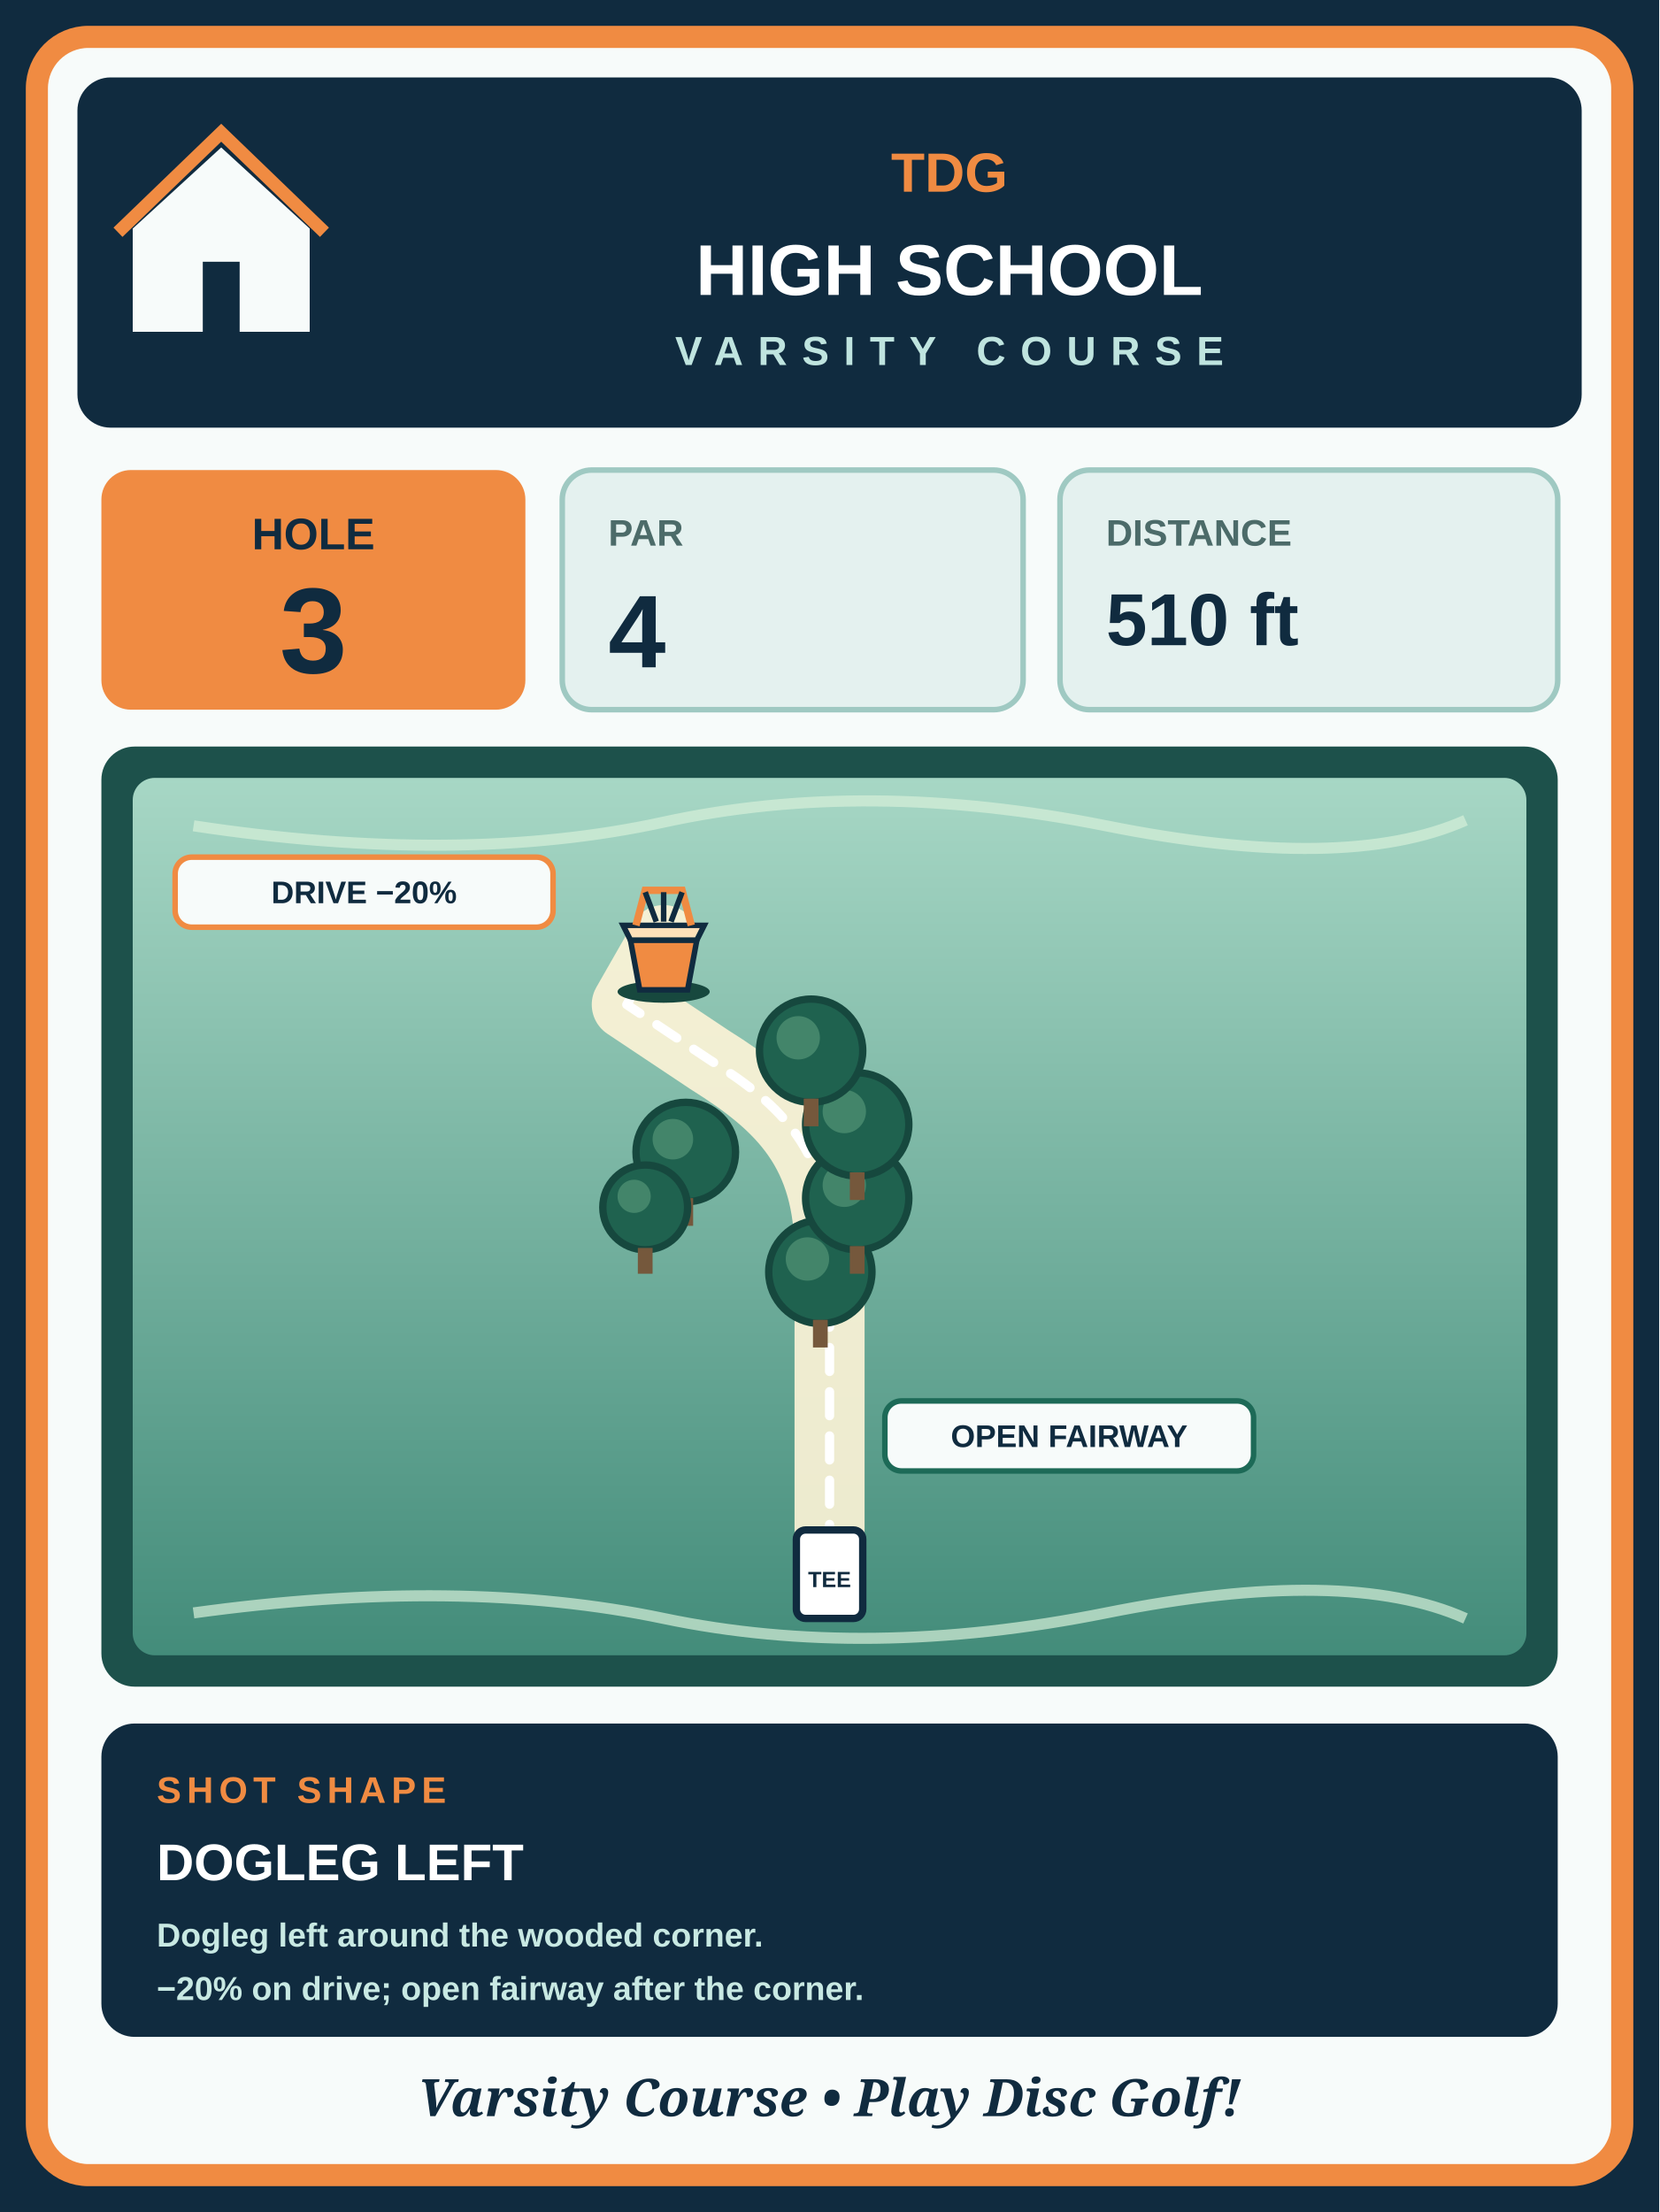
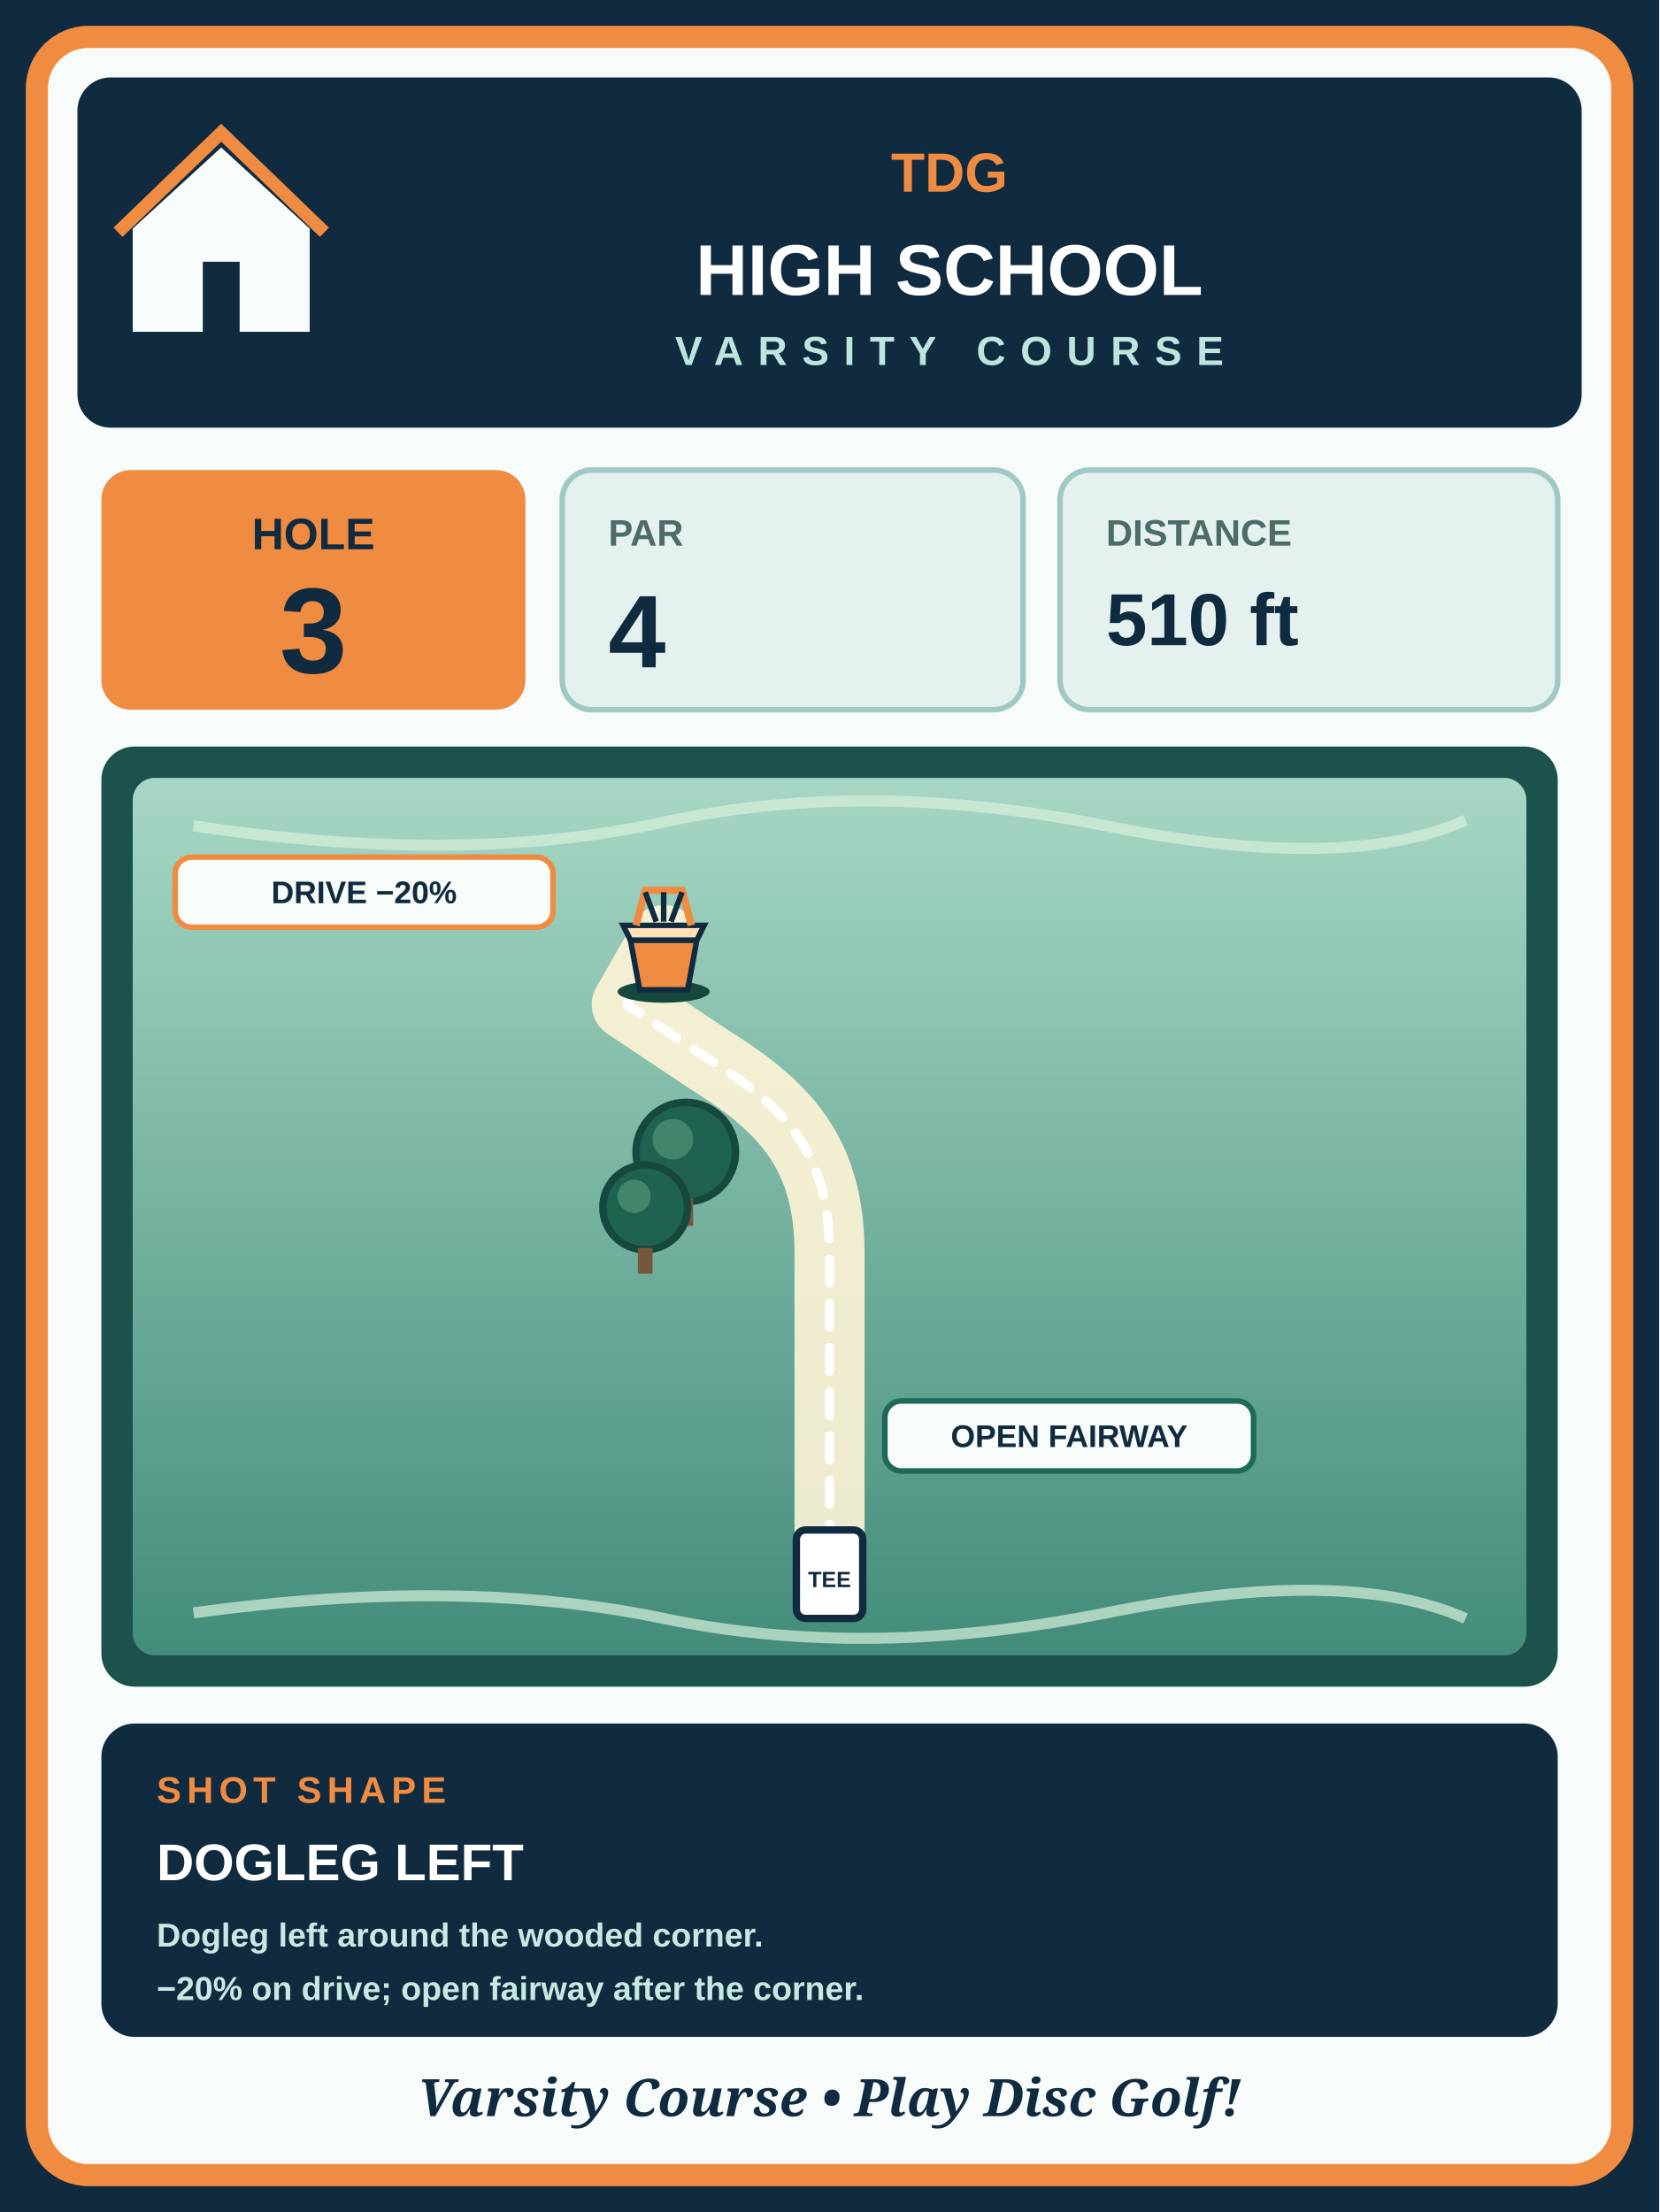
<svg xmlns="http://www.w3.org/2000/svg" viewBox="0 0 900 1200">
  <defs>
    <linearGradient id="turf" x2="0" y2="1">
      <stop stop-color="#a7d7c5" />
      <stop offset="1" stop-color="#438c7a" />
    </linearGradient>
    <linearGradient id="sky" x2="0" y2="1">
      <stop stop-color="#eff8f7" />
      <stop offset="1" stop-color="#c7e7e1" />
    </linearGradient>
  </defs>
  <rect width="900" height="1200" fill="#102b3f" />
  <rect x="20" y="20" width="860" height="1160" rx="28" fill="#f7fbfa" stroke="#f08b42" stroke-width="12" />
  <rect x="42" y="42" width="816" height="190" rx="18" fill="#102b3f" />
  <g transform="translate(72 72)">
    <path d="M0 52 L48 8 L96 52 V108 H0Z" fill="#f7fbfa" />
    <rect x="38" y="70" width="20" height="38" fill="#102b3f" />
    <path d="M-8 54 L48 0 L104 54" fill="none" stroke="#f08b42" stroke-width="7" />
  </g>
  <text x="515" y="104" text-anchor="middle" font-family="Arial,sans-serif" font-size="30" font-weight="900" fill="#f08b42">TDG</text>
  <text x="515" y="160" text-anchor="middle" font-family="Arial,sans-serif" font-size="39" font-weight="900" fill="#fff">HIGH SCHOOL</text>
  <text x="515" y="198" text-anchor="middle" font-family="Arial,sans-serif" font-size="22" font-weight="800" letter-spacing="8" fill="#bfe4df">VARSITY COURSE</text>
  <rect x="55" y="255" width="230" height="130" rx="16" fill="#f08b42" />
  <text x="170" y="298" text-anchor="middle" font-family="Arial" font-size="24" font-weight="900" fill="#102b3f">HOLE</text>
  <text x="170" y="365" text-anchor="middle" font-family="Arial" font-size="66" font-weight="900" fill="#102b3f">3</text>
  <rect x="305" y="255" width="250" height="130" rx="16" fill="#e4f1ef" stroke="#9fc9c2" stroke-width="3" />
  <text x="330" y="296" font-family="Arial" font-size="20" font-weight="800" fill="#4c6b69">PAR</text>
  <text x="330" y="362" font-family="Arial" font-size="56" font-weight="900" fill="#102b3f">4</text>
  <rect x="575" y="255" width="270" height="130" rx="16" fill="#e4f1ef" stroke="#9fc9c2" stroke-width="3" />
  <text x="600" y="296" font-family="Arial" font-size="20" font-weight="800" fill="#4c6b69">DISTANCE</text>
  <text x="600" y="350" font-family="Arial" font-size="40" font-weight="900" fill="#102b3f">510 ft</text>
  <rect x="55" y="405" width="790" height="510" rx="18" fill="#1d514b" />
  <rect x="72" y="422" width="756" height="476" rx="12" fill="url(#turf)" />
  <path d="M105 448 Q250 470 360 446 T600 448 T795 445 M105 875 Q250 855 360 878 T600 875 T795 878" fill="none" stroke="#d5f0d9" stroke-width="6" opacity=".7" />
  <g id="hole-map">
    <path d="M450 840 L450 680 C450 625 425 600 385 575 L340 545 L360 510" fill="none" stroke="#fef4d7" stroke-width="38" stroke-linecap="round" stroke-linejoin="round" opacity=".9" />
    <path d="M450 840 L450 680 C450 625 425 600 385 575 L340 545 L360 510" fill="none" stroke="#fff" stroke-width="5" stroke-dasharray="13 11" stroke-linecap="round" stroke-linejoin="round" />
    <g id="left-side-wooded-corner">
      <g>
        <circle cx="372" cy="625" r="27" fill="#1f624f" stroke="#16483e" stroke-width="4" />
        <circle cx="365" cy="618" r="11" fill="#43856a" />
        <rect x="368" y="650" width="8" height="15" fill="#75583c" />
      </g>
      <g>
        <circle cx="350" cy="655" r="23" fill="#1f624f" stroke="#16483e" stroke-width="4" />
        <circle cx="344" cy="649" r="9" fill="#43856a" />
        <rect x="346" y="677" width="8" height="14" fill="#75583c" />
      </g>
    </g>
-     <g>
-       <circle cx="445" cy="690" r="28" fill="#1f624f" stroke="#16483e" stroke-width="4" />
-       <circle cx="438" cy="683" r="11.76" fill="#43856a" />
-       <rect x="441" y="716" width="8" height="15" fill="#75583c" />
-     </g>
-     <g>
-       <circle cx="465" cy="650" r="28" fill="#1f624f" stroke="#16483e" stroke-width="4" />
-       <circle cx="458" cy="643" r="11.76" fill="#43856a" />
-       <rect x="461" y="676" width="8" height="15" fill="#75583c" />
-     </g>
-     <g>
-       <circle cx="465" cy="610" r="28" fill="#1f624f" stroke="#16483e" stroke-width="4" />
-       <circle cx="458" cy="603" r="11.76" fill="#43856a" />
-       <rect x="461" y="636" width="8" height="15" fill="#75583c" />
-     </g>
-     <g>
-       <circle cx="440" cy="570" r="28" fill="#1f624f" stroke="#16483e" stroke-width="4" />
-       <circle cx="433" cy="563" r="11.76" fill="#43856a" />
-       <rect x="436" y="596" width="8" height="15" fill="#75583c" />
-     </g>
    <rect x="95" y="465" width="205" height="38" rx="9" fill="#f7fbfa" stroke="#f08b42" stroke-width="3" />
    <text x="197.5" y="490" text-anchor="middle" font-family="Arial,sans-serif" font-size="17" font-weight="900" fill="#102b3f">DRIVE −20%</text>
    <rect x="480" y="760" width="200" height="38" rx="9" fill="#f7fbfa" stroke="#1d6a57" stroke-width="3" />
    <text x="580" y="785" text-anchor="middle" font-family="Arial,sans-serif" font-size="17" font-weight="900" fill="#102b3f">OPEN FAIRWAY</text>
    <rect x="432" y="830" width="36" height="48" rx="5" fill="#fff" stroke="#102b3f" stroke-width="4" />
    <text x="450" y="861" text-anchor="middle" font-family="Arial" font-size="12" font-weight="900" fill="#102b3f">TEE</text>
    <g transform="translate(360 510)">
      <ellipse cx="0" cy="28" rx="25" ry="6" fill="#17483e" />
      <path d="M-18 0 H18 L13 27 H-13Z" fill="#f08b42" stroke="#102b3f" stroke-width="3" />
      <path d="M-22 -8 H22 L18 0 H-18Z" fill="#ffe0b9" stroke="#102b3f" stroke-width="3" />
      <path d="M-15 -8 L-10 -27 H10 L15 -8" fill="none" stroke="#f08b42" stroke-width="4" />
      <path d="M-10 -26 L-4 -10 M0 -26 V-10 M10 -26 L4 -10" stroke="#102b3f" stroke-width="3" />
    </g>
  </g>
  <rect x="55" y="935" width="790" height="170" rx="18" fill="#102b3f" />
  <text x="85" y="978" font-family="Arial,sans-serif" font-size="20" font-weight="900" letter-spacing="3" fill="#f08b42">SHOT SHAPE</text>
  <text x="85" y="1020" font-family="Arial,sans-serif" font-size="28" font-weight="900" fill="#fff">DOGLEG LEFT</text>
  <text x="85" y="1056" font-family="Arial,sans-serif" font-size="18" font-weight="800" fill="#c8e9e3">Dogleg left around the wooded corner.</text>
  <text x="85" y="1085" font-family="Arial,sans-serif" font-size="18" font-weight="800" fill="#c8e9e3">−20% on drive; open fairway after the corner.</text>
  <text x="450" y="1148" text-anchor="middle" font-family="Georgia,serif" font-size="28" font-weight="bold" font-style="italic" fill="#102b3f">Varsity Course • Play Disc Golf!</text>
</svg>
